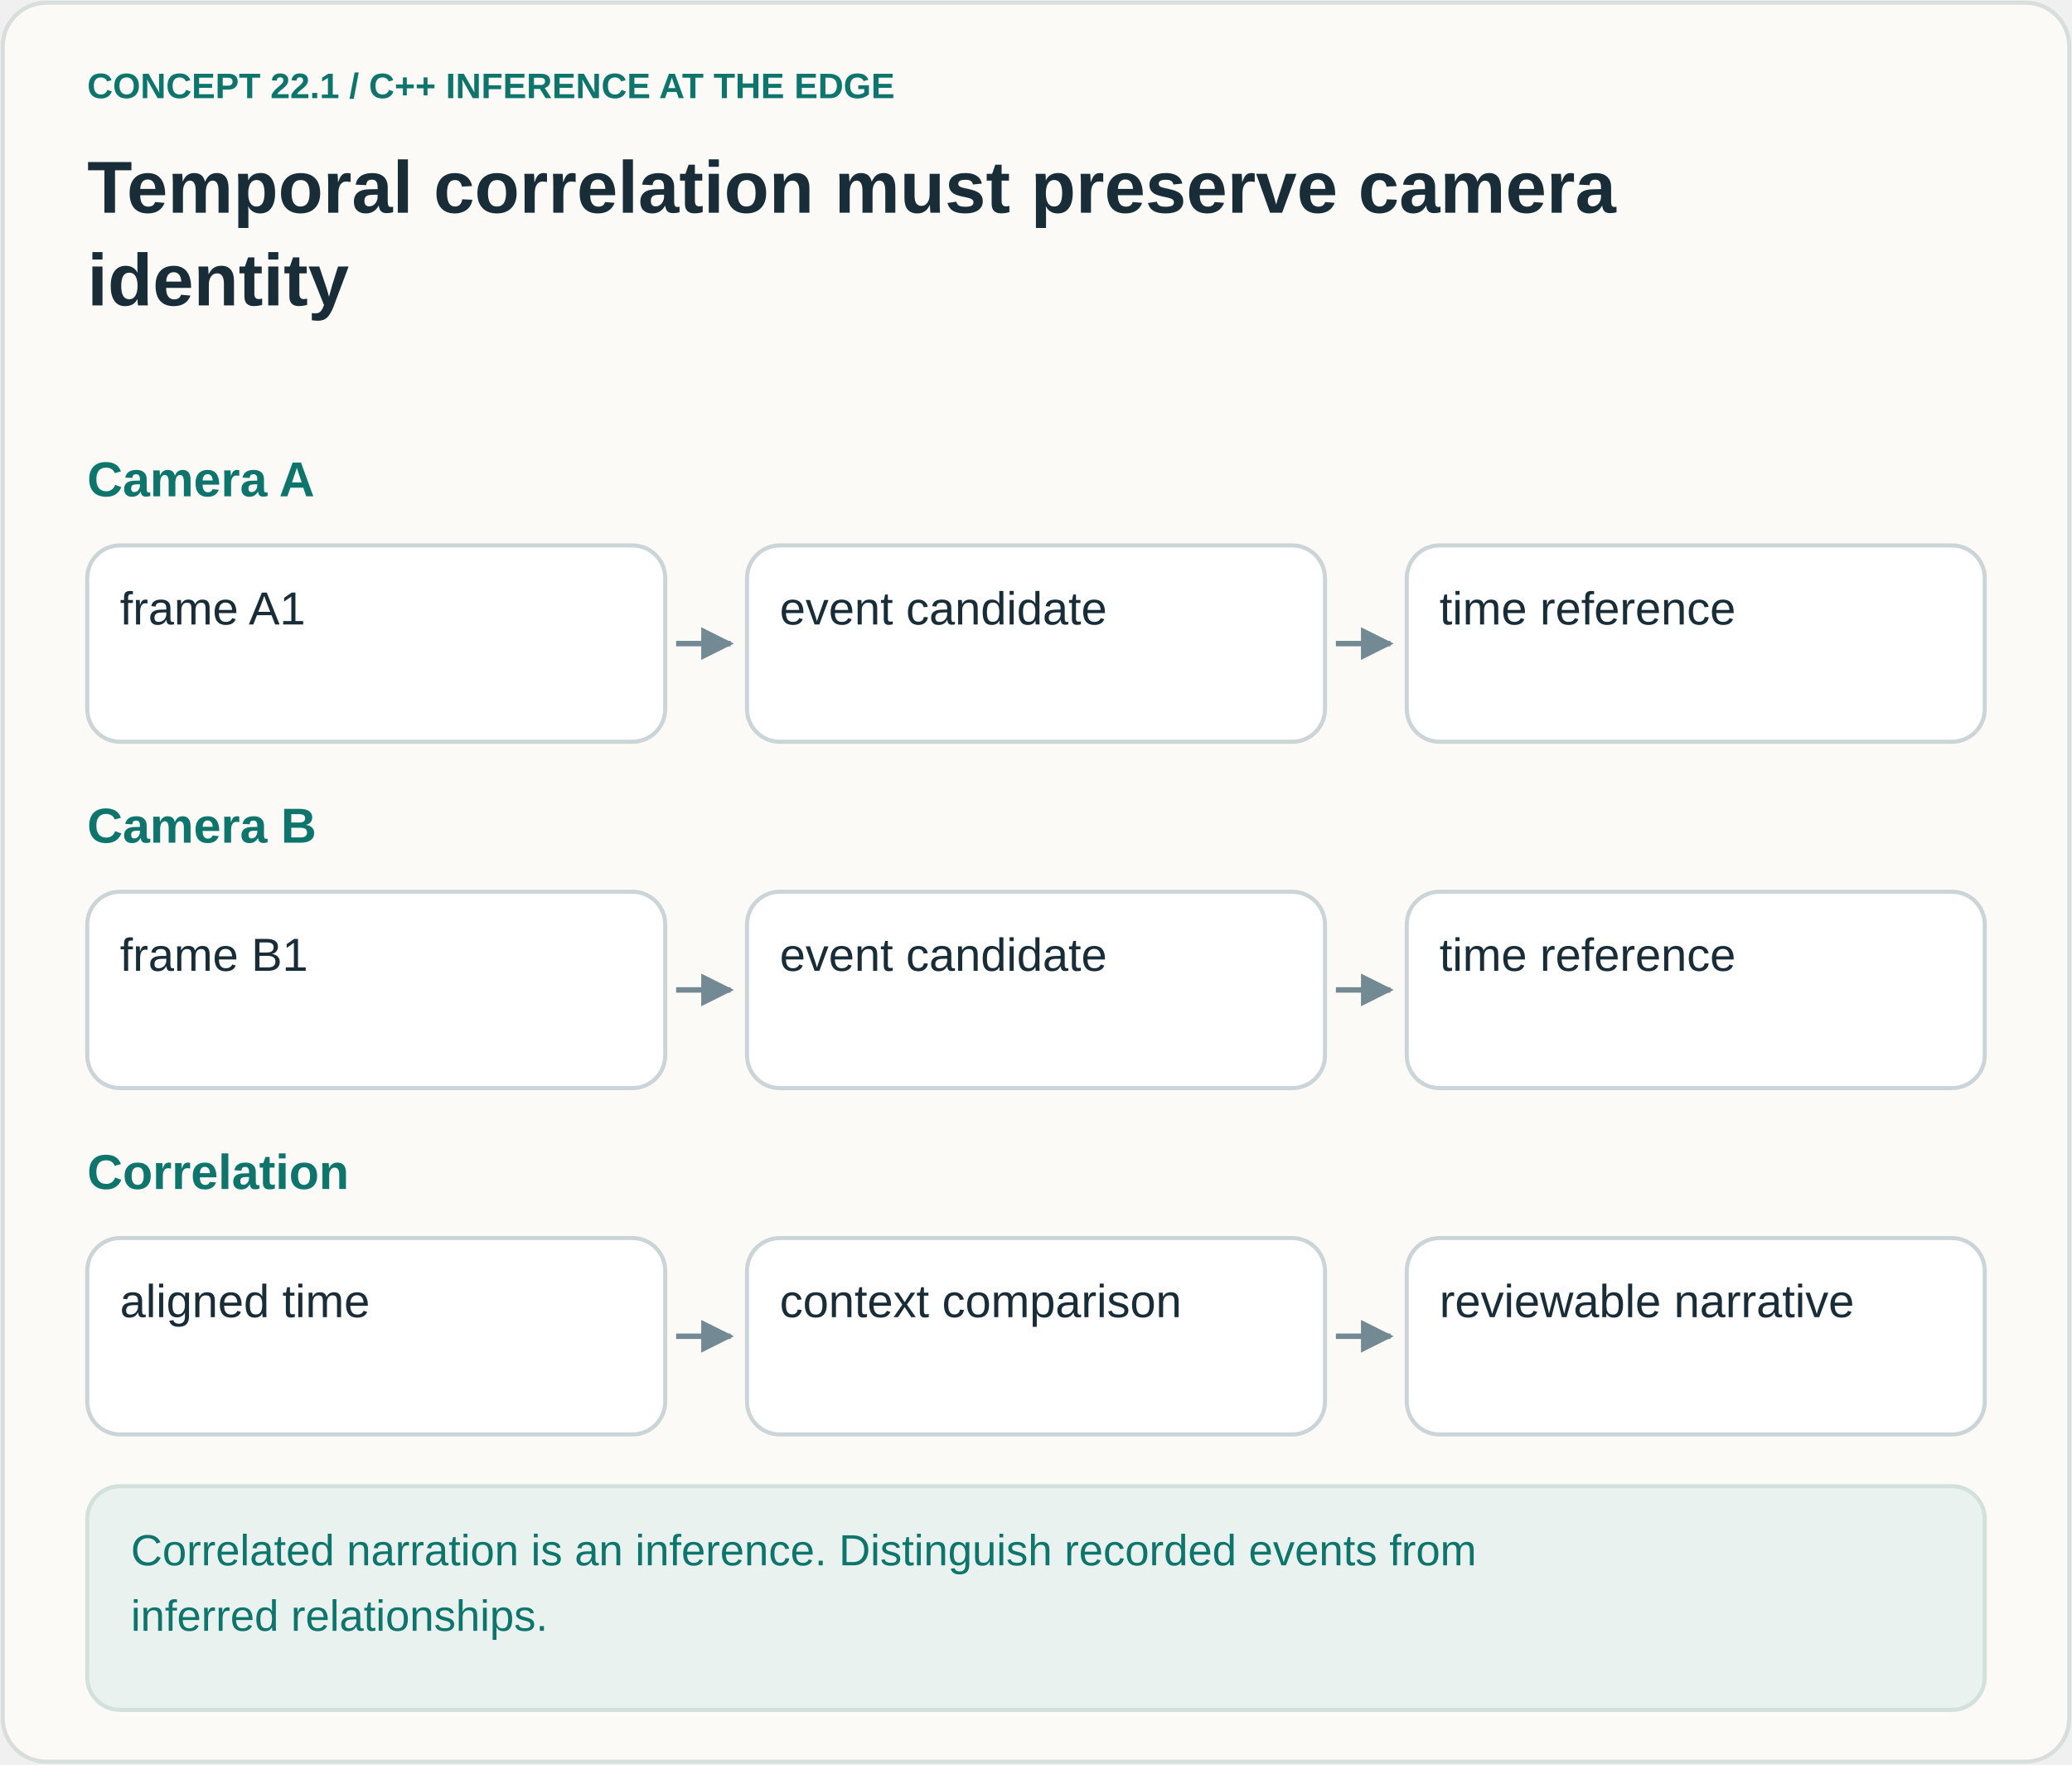
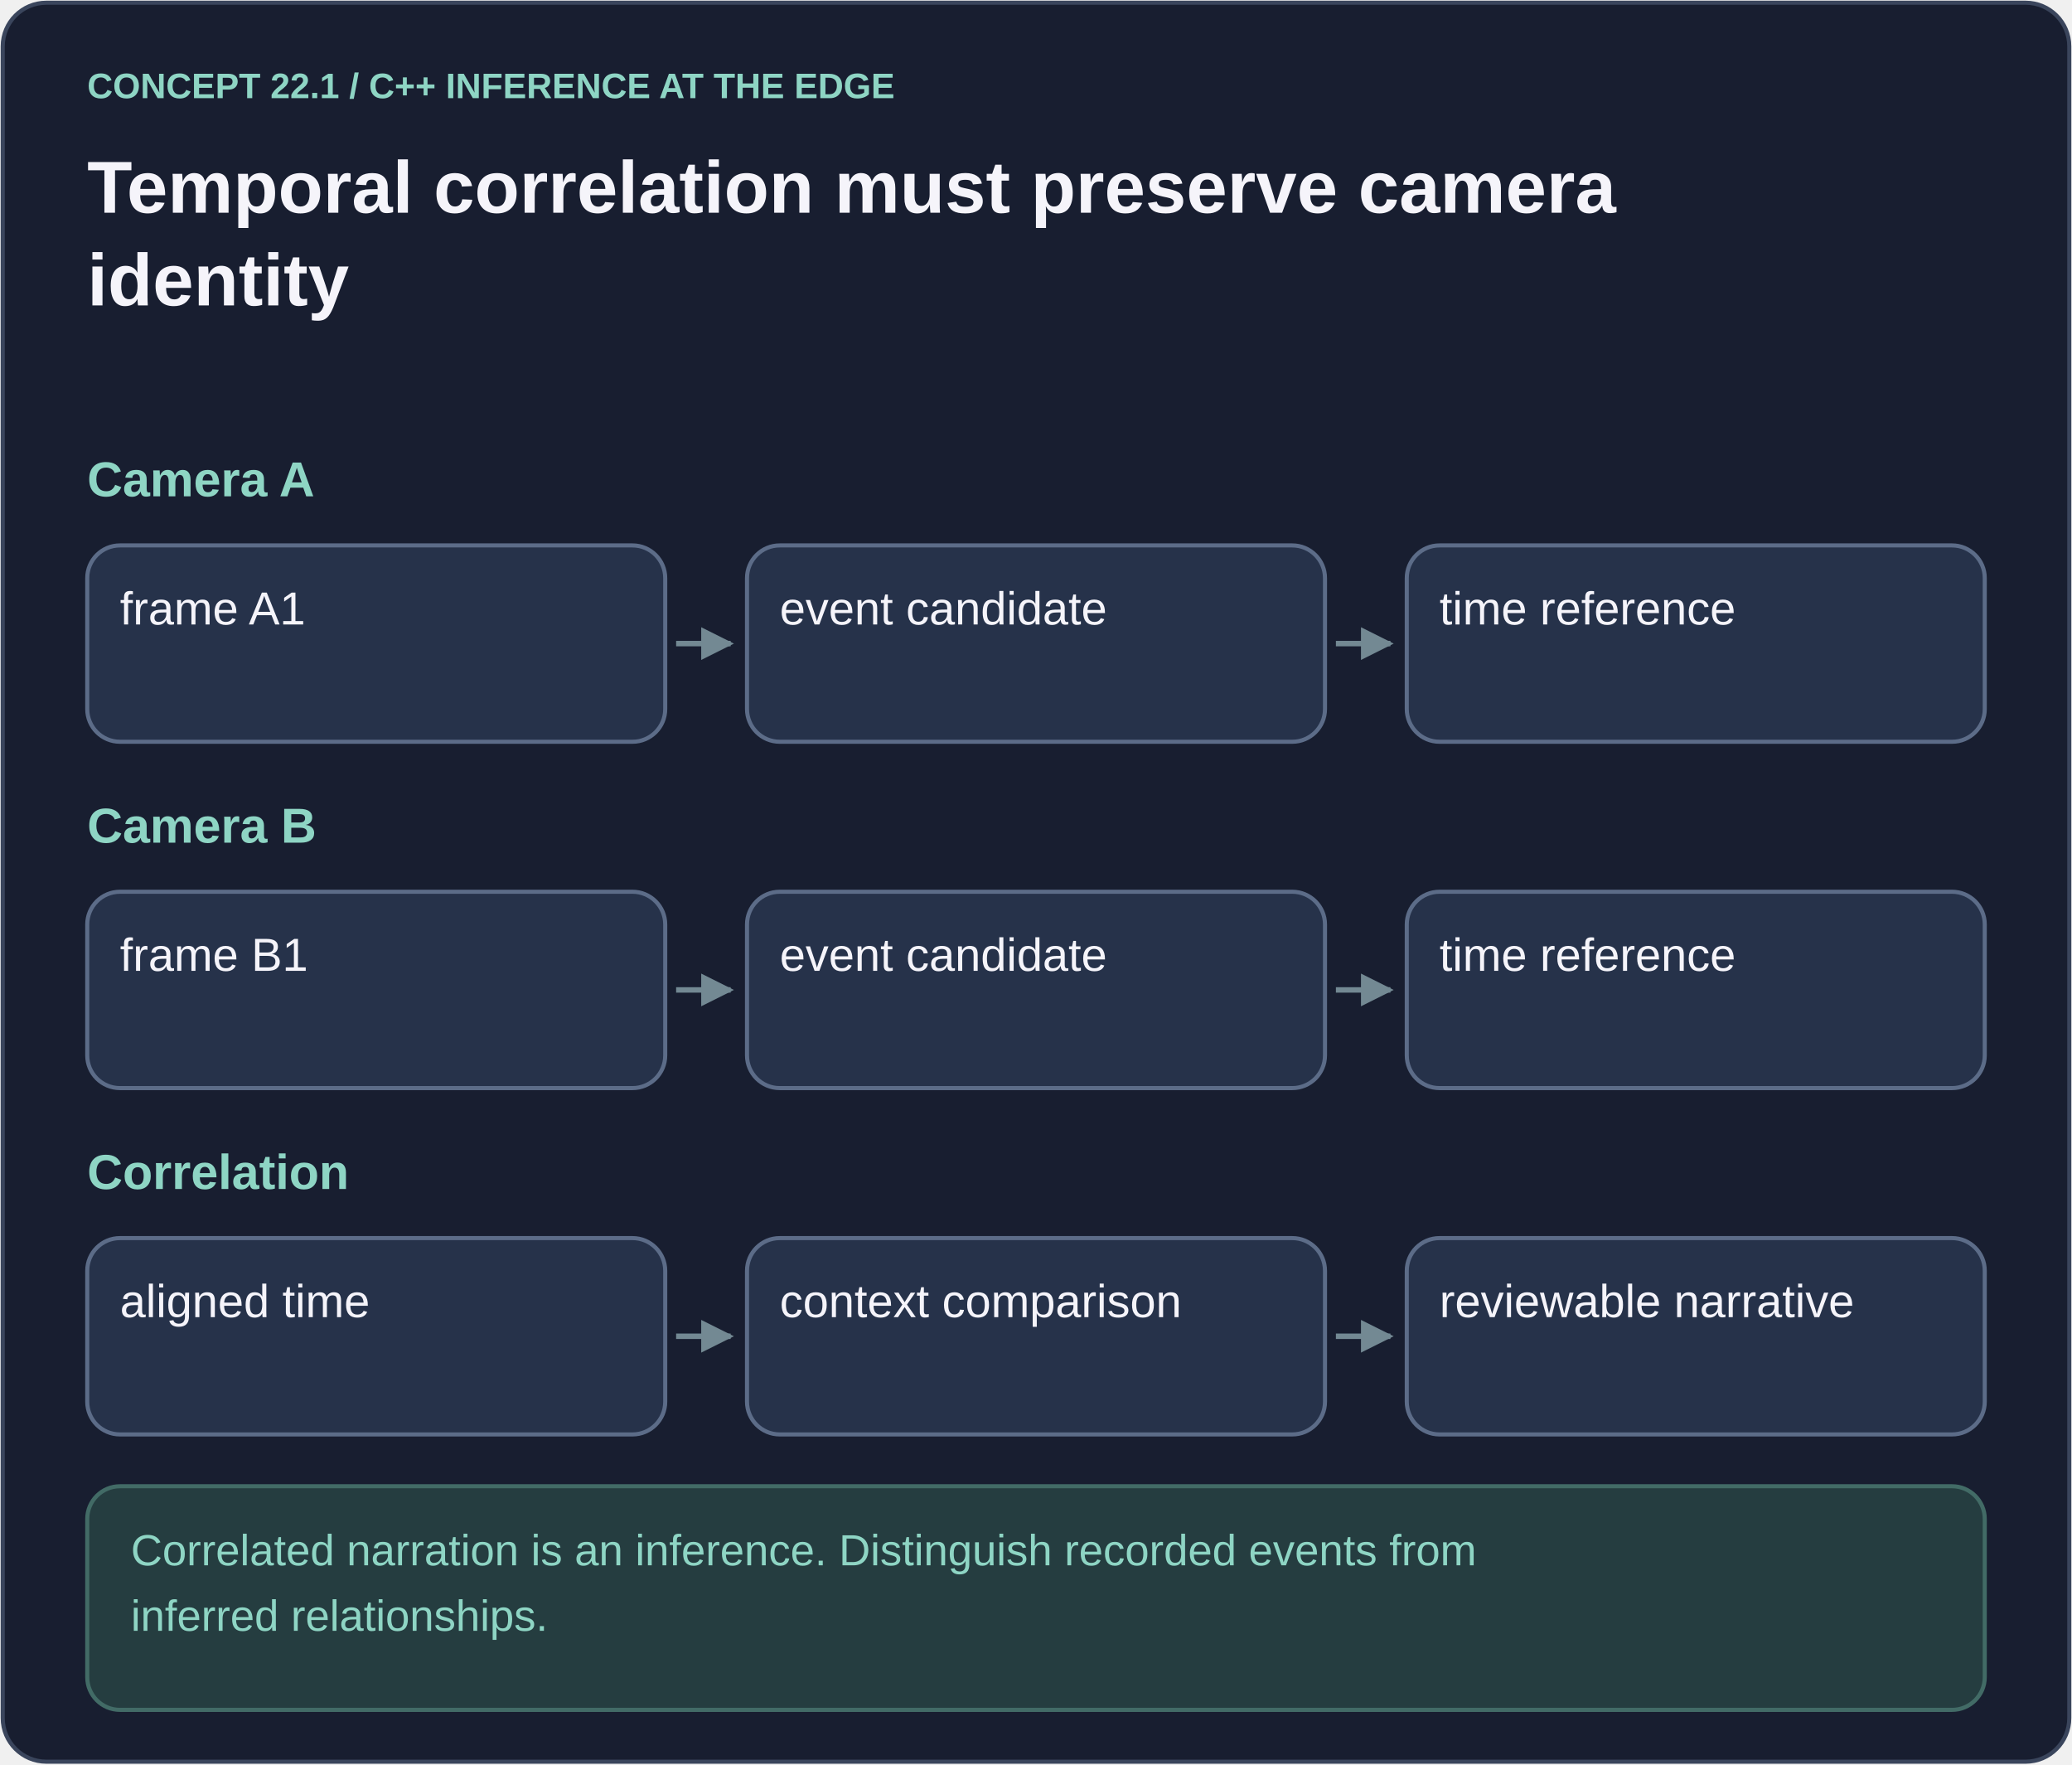
<svg xmlns="http://www.w3.org/2000/svg" width="760" height="647" viewBox="0 0 760 647" role="img" aria-labelledby="title desc">
  <defs>
    <marker id="arrow" viewBox="0 0 10 10" refX="9" refY="5" markerWidth="6" markerHeight="6" orient="auto-start-reverse">
      <path d="M0 0 L10 5 L0 10 Z" fill="#738993" />
    </marker>
  </defs>
  <g font-family="Arial, Helvetica, sans-serif">
-     <rect x="1" y="1" width="758" height="645" rx="16" fill="#fbfaf7" stroke="#d8dedb" stroke-width="1.5" />
-     <text x="32" y="36" font-size="13" fill="#0e756d" font-weight="700" text-anchor="start">CONCEPT 22.1  /  C++ INFERENCE AT THE EDGE</text>
-     <text x="32" y="78" font-size="27" fill="#182d38" font-weight="600" text-anchor="start">Temporal correlation must preserve camera</text>
-     <text x="32" y="112" font-size="27" fill="#182d38" font-weight="600" text-anchor="start">identity</text>
-     <text x="32" y="182" font-size="18" fill="#0e756d" font-weight="600" text-anchor="start">Camera A</text>
-     <rect x="32" y="200" width="212" height="72" rx="12" fill="#fff" stroke="#cbd5d8" stroke-width="1.5" />
-     <text x="44" y="229" font-size="17" fill="#182d38" font-weight="400" text-anchor="start">frame A1</text>
+     <rect x="1" y="1" width="758" height="645" rx="16" fill="#181e30" stroke="#3a455c" stroke-width="1.5" />
+     <text x="32" y="36" font-size="13" fill="#8ed5c4" font-weight="700" text-anchor="start">CONCEPT 22.1  /  C++ INFERENCE AT THE EDGE</text>
+     <text x="32" y="78" font-size="27" fill="#f5f4fa" font-weight="600" text-anchor="start">Temporal correlation must preserve camera</text>
+     <text x="32" y="112" font-size="27" fill="#f5f4fa" font-weight="600" text-anchor="start">identity</text>
+     <text x="32" y="182" font-size="18" fill="#8ed5c4" font-weight="600" text-anchor="start">Camera A</text>
+     <rect x="32" y="200" width="212" height="72" rx="12" fill="#26324a" stroke="#5c6c88" stroke-width="1.5" />
+     <text x="44" y="229" font-size="17" fill="#f5f4fa" font-weight="400" text-anchor="start">frame A1</text>
    <path d="M248 236 L268 236" fill="none" stroke="#738993" stroke-width="2" marker-end="url(#arrow)" />
-     <rect x="274" y="200" width="212" height="72" rx="12" fill="#fff" stroke="#cbd5d8" stroke-width="1.5" />
-     <text x="286" y="229" font-size="17" fill="#182d38" font-weight="400" text-anchor="start">event candidate</text>
+     <rect x="274" y="200" width="212" height="72" rx="12" fill="#26324a" stroke="#5c6c88" stroke-width="1.5" />
+     <text x="286" y="229" font-size="17" fill="#f5f4fa" font-weight="400" text-anchor="start">event candidate</text>
    <path d="M490 236 L510 236" fill="none" stroke="#738993" stroke-width="2" marker-end="url(#arrow)" />
-     <rect x="516" y="200" width="212" height="72" rx="12" fill="#fff" stroke="#cbd5d8" stroke-width="1.5" />
-     <text x="528" y="229" font-size="17" fill="#182d38" font-weight="400" text-anchor="start">time reference</text>
-     <text x="32" y="309" font-size="18" fill="#0e756d" font-weight="600" text-anchor="start">Camera B</text>
-     <rect x="32" y="327" width="212" height="72" rx="12" fill="#fff" stroke="#cbd5d8" stroke-width="1.5" />
-     <text x="44" y="356" font-size="17" fill="#182d38" font-weight="400" text-anchor="start">frame B1</text>
+     <rect x="516" y="200" width="212" height="72" rx="12" fill="#26324a" stroke="#5c6c88" stroke-width="1.5" />
+     <text x="528" y="229" font-size="17" fill="#f5f4fa" font-weight="400" text-anchor="start">time reference</text>
+     <text x="32" y="309" font-size="18" fill="#8ed5c4" font-weight="600" text-anchor="start">Camera B</text>
+     <rect x="32" y="327" width="212" height="72" rx="12" fill="#26324a" stroke="#5c6c88" stroke-width="1.5" />
+     <text x="44" y="356" font-size="17" fill="#f5f4fa" font-weight="400" text-anchor="start">frame B1</text>
    <path d="M248 363 L268 363" fill="none" stroke="#738993" stroke-width="2" marker-end="url(#arrow)" />
-     <rect x="274" y="327" width="212" height="72" rx="12" fill="#fff" stroke="#cbd5d8" stroke-width="1.5" />
-     <text x="286" y="356" font-size="17" fill="#182d38" font-weight="400" text-anchor="start">event candidate</text>
+     <rect x="274" y="327" width="212" height="72" rx="12" fill="#26324a" stroke="#5c6c88" stroke-width="1.5" />
+     <text x="286" y="356" font-size="17" fill="#f5f4fa" font-weight="400" text-anchor="start">event candidate</text>
    <path d="M490 363 L510 363" fill="none" stroke="#738993" stroke-width="2" marker-end="url(#arrow)" />
-     <rect x="516" y="327" width="212" height="72" rx="12" fill="#fff" stroke="#cbd5d8" stroke-width="1.5" />
-     <text x="528" y="356" font-size="17" fill="#182d38" font-weight="400" text-anchor="start">time reference</text>
-     <text x="32" y="436" font-size="18" fill="#0e756d" font-weight="600" text-anchor="start">Correlation</text>
-     <rect x="32" y="454" width="212" height="72" rx="12" fill="#fff" stroke="#cbd5d8" stroke-width="1.5" />
-     <text x="44" y="483" font-size="17" fill="#182d38" font-weight="400" text-anchor="start">aligned time</text>
+     <rect x="516" y="327" width="212" height="72" rx="12" fill="#26324a" stroke="#5c6c88" stroke-width="1.5" />
+     <text x="528" y="356" font-size="17" fill="#f5f4fa" font-weight="400" text-anchor="start">time reference</text>
+     <text x="32" y="436" font-size="18" fill="#8ed5c4" font-weight="600" text-anchor="start">Correlation</text>
+     <rect x="32" y="454" width="212" height="72" rx="12" fill="#26324a" stroke="#5c6c88" stroke-width="1.5" />
+     <text x="44" y="483" font-size="17" fill="#f5f4fa" font-weight="400" text-anchor="start">aligned time</text>
    <path d="M248 490 L268 490" fill="none" stroke="#738993" stroke-width="2" marker-end="url(#arrow)" />
-     <rect x="274" y="454" width="212" height="72" rx="12" fill="#fff" stroke="#cbd5d8" stroke-width="1.5" />
-     <text x="286" y="483" font-size="17" fill="#182d38" font-weight="400" text-anchor="start">context comparison</text>
+     <rect x="274" y="454" width="212" height="72" rx="12" fill="#26324a" stroke="#5c6c88" stroke-width="1.5" />
+     <text x="286" y="483" font-size="17" fill="#f5f4fa" font-weight="400" text-anchor="start">context comparison</text>
    <path d="M490 490 L510 490" fill="none" stroke="#738993" stroke-width="2" marker-end="url(#arrow)" />
-     <rect x="516" y="454" width="212" height="72" rx="12" fill="#fff" stroke="#cbd5d8" stroke-width="1.5" />
-     <text x="528" y="483" font-size="17" fill="#182d38" font-weight="400" text-anchor="start">reviewable narrative</text>
-     <rect x="32" y="545" width="696" height="82" rx="12" fill="#eaf2ef" stroke="#d2e1db" stroke-width="1.5" />
-     <text x="48" y="574" font-size="16" fill="#0e756d" font-weight="400" text-anchor="start">Correlated narration is an inference. Distinguish recorded events from</text>
-     <text x="48" y="598" font-size="16" fill="#0e756d" font-weight="400" text-anchor="start">inferred relationships.</text>
+     <rect x="516" y="454" width="212" height="72" rx="12" fill="#26324a" stroke="#5c6c88" stroke-width="1.5" />
+     <text x="528" y="483" font-size="17" fill="#f5f4fa" font-weight="400" text-anchor="start">reviewable narrative</text>
+     <rect x="32" y="545" width="696" height="82" rx="12" fill="#253d40" stroke="#426b66" stroke-width="1.5" />
+     <text x="48" y="574" font-size="16" fill="#8ed5c4" font-weight="400" text-anchor="start">Correlated narration is an inference. Distinguish recorded events from</text>
+     <text x="48" y="598" font-size="16" fill="#8ed5c4" font-weight="400" text-anchor="start">inferred relationships.</text>
  </g>
</svg>
